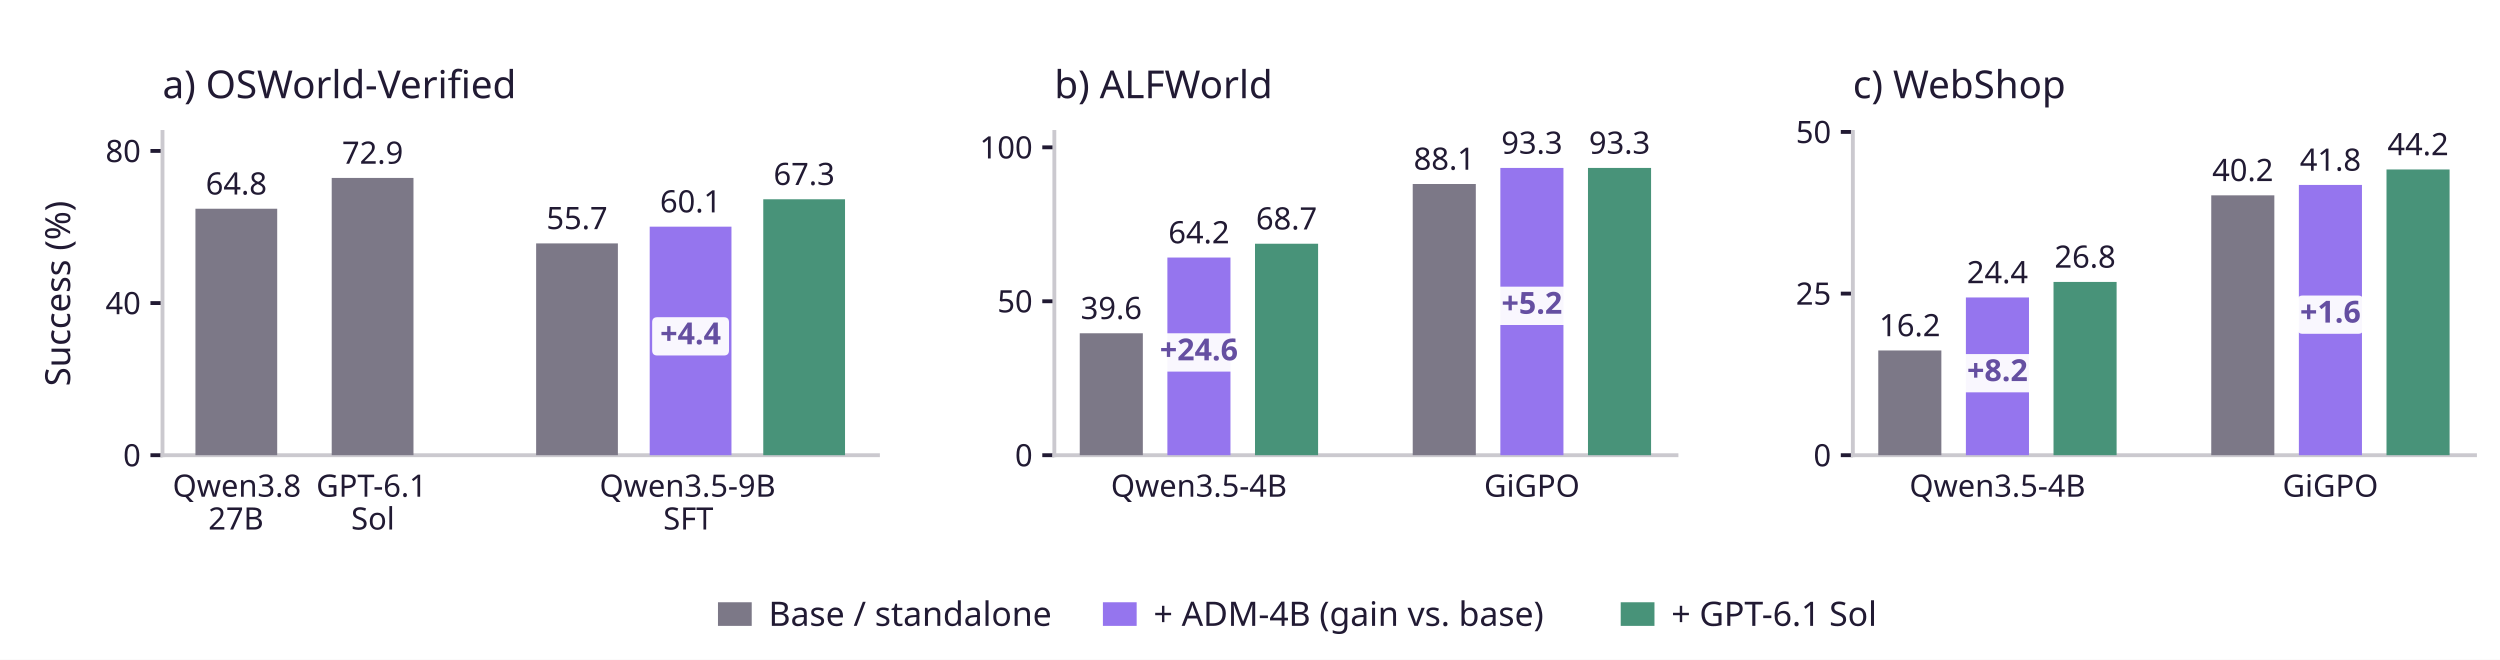
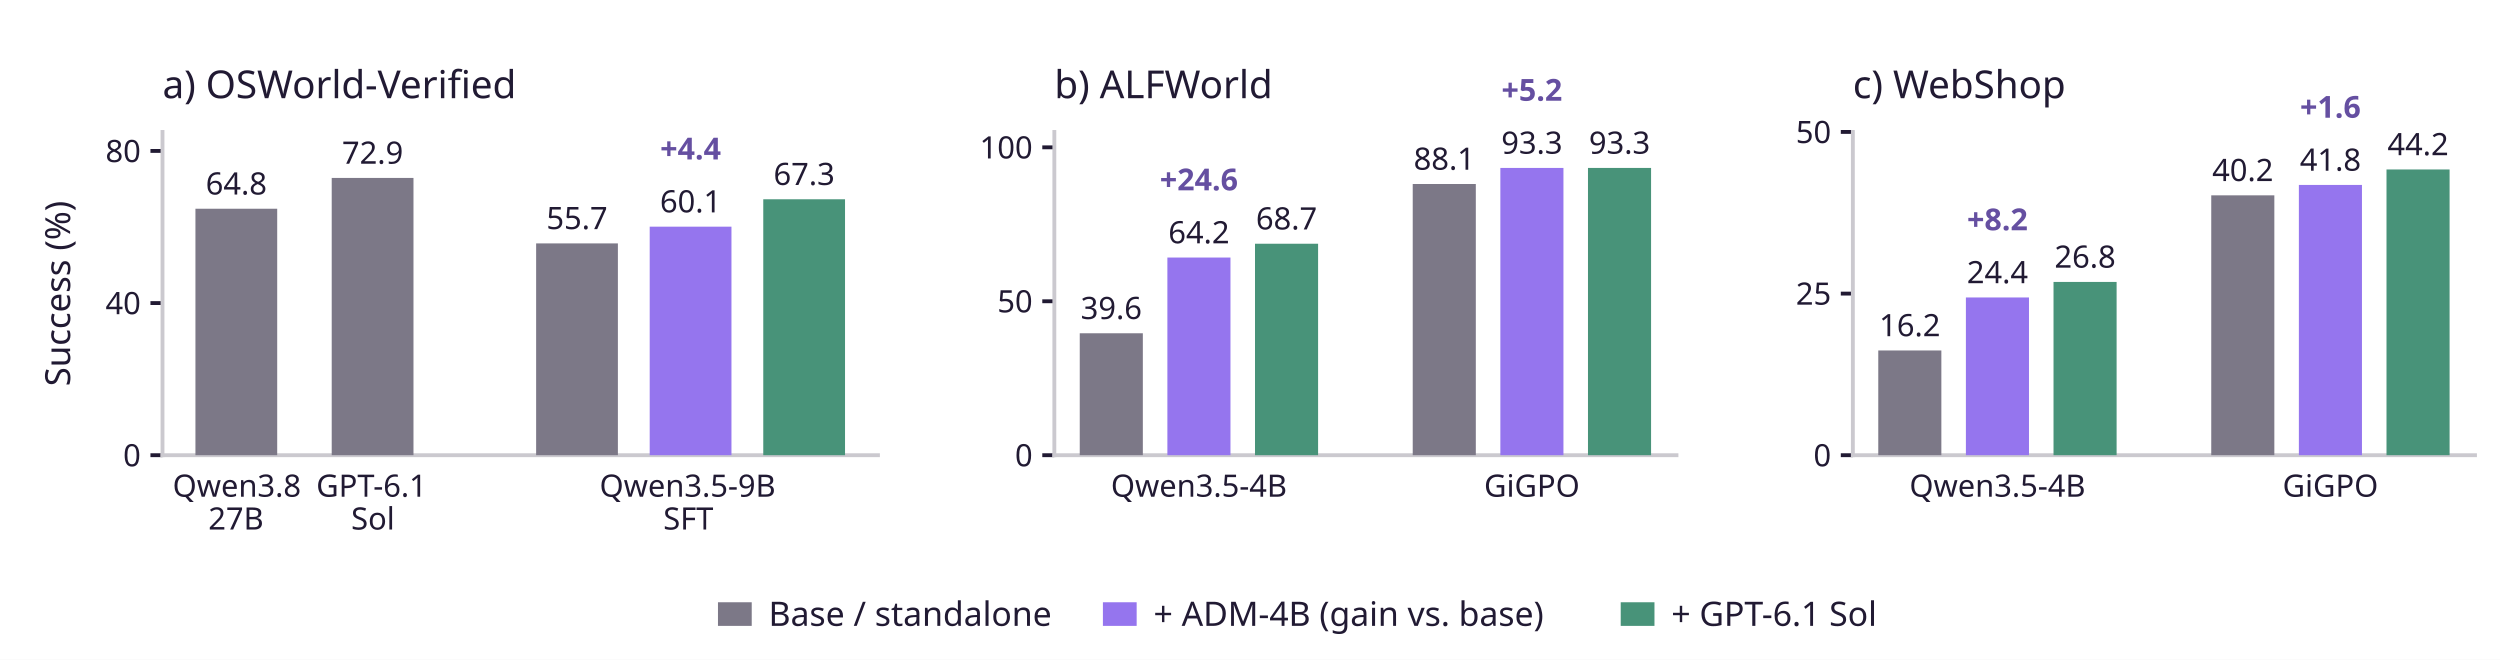
<svg xmlns="http://www.w3.org/2000/svg" xmlns:xlink="http://www.w3.org/1999/xlink" width="518.4pt" height="136.8pt" viewBox="0 0 518.4 136.8" version="1.1">
  <defs>
    <style type="text/css">*{stroke-linejoin: round; stroke-linecap: butt}</style>
  </defs>
  <g id="figure_1">
    <g id="patch_1">
      <path d="M 0 136.8 L 518.4 136.8 L 518.4 0 L 0 0 z " style="fill: #ffffff" />
    </g>
    <g id="axes_1">
      <g id="patch_2">
        <path d="M 33.696 94.392 L 182.054 94.392 L 182.054 27.36 L 33.696 27.36 z " style="fill: #ffffff" />
      </g>
      <g id="matplotlib.axis_1">
        <g id="xtick_1">
          <g id="line2d_1" />
          <g id="text_1">
            <text style="fill: #211a33; font: 6.4px 'Albert Sans'" transform="translate(35.79281 103)">Qwen3.8</text>
            <text style="fill: #211a33; font: 6.4px 'Albert Sans'" transform="translate(43.18881 109.8096)">27B</text>
          </g>
        </g>
        <g id="xtick_2">
          <g id="line2d_2" />
          <g id="text_2">
            <text style="fill: #211a33; font: 6.4px 'Albert Sans'" transform="translate(65.57205 103)">GPT-6.1</text>
            <text style="fill: #211a33; font: 6.4px 'Albert Sans'" transform="translate(72.80705 109.8096)">Sol</text>
          </g>
        </g>
        <g id="xtick_3">
          <g id="line2d_3" />
          <g id="text_3">
            <text style="fill: #211a33; font: 6.4px 'Albert Sans'" transform="translate(124.3181 103)">Qwen3.5-9B</text>
            <text style="fill: #211a33; font: 6.4px 'Albert Sans'" transform="translate(137.5311 109.8096)">SFT</text>
          </g>
        </g>
      </g>
      <g id="matplotlib.axis_2">
        <g id="ytick_1">
          <g id="line2d_4">
            <defs>
-               <path id="mea58f36809" d="M 0 0 L -2.5 0 " style="stroke: #211a33; stroke-width: 0.8" />
+               <path id="mbb9f290731" d="M 0 0 L -2.5 0 " style="stroke: #211a33; stroke-width: 0.8" />
            </defs>
            <g>
-               <use xlink:href="#mea58f36809" x="33.696" y="94.392" style="fill: #211a33; stroke: #211a33; stroke-width: 0.8" />
+               <use xlink:href="#mbb9f290731" x="33.696" y="94.392" style="fill: #211a33; stroke: #211a33; stroke-width: 0.8" />
            </g>
          </g>
          <g id="text_4">
            <text style="fill: #211a33; font: 6.4px 'Albert Sans'; text-anchor: end" x="29.196" y="96.696" transform="rotate(-0 29.196 96.696)">0</text>
          </g>
        </g>
        <g id="ytick_2">
          <g id="line2d_5">
            <g>
-               <use xlink:href="#mea58f36809" x="33.696" y="62.848" style="fill: #211a33; stroke: #211a33; stroke-width: 0.8" />
+               <use xlink:href="#mbb9f290731" x="33.696" y="62.848" style="fill: #211a33; stroke: #211a33; stroke-width: 0.8" />
            </g>
          </g>
          <g id="text_5">
            <text style="fill: #211a33; font: 6.4px 'Albert Sans'; text-anchor: end" x="29.196" y="65.152" transform="rotate(-0 29.196 65.15153)">40</text>
          </g>
        </g>
        <g id="ytick_3">
          <g id="line2d_6">
            <g>
-               <use xlink:href="#mea58f36809" x="33.696" y="31.303" style="fill: #211a33; stroke: #211a33; stroke-width: 0.8" />
+               <use xlink:href="#mbb9f290731" x="33.696" y="31.303" style="fill: #211a33; stroke: #211a33; stroke-width: 0.8" />
            </g>
          </g>
          <g id="text_6">
            <text style="fill: #211a33; font: 6.4px 'Albert Sans'; text-anchor: end" x="29.196" y="33.607" transform="rotate(-0 29.196 33.60706)">80</text>
          </g>
        </g>
        <g id="text_7">
          <text style="fill: #211a33; font: 7.2px 'Albert Sans'; text-anchor: middle" x="14.538" y="60.876" transform="rotate(-90 14.538 60.876)">Success (%)</text>
        </g>
      </g>
      <g id="patch_3">
        <path d="M 33.696 94.392 L 33.696 27.36 " style="fill: none; stroke: #cbc9cf; stroke-width: 0.8; stroke-linejoin: miter; stroke-linecap: square" />
      </g>
      <g id="patch_4">
        <path d="M 33.696 94.392 L 182.054 94.392 " style="fill: none; stroke: #cbc9cf; stroke-width: 0.8; stroke-linejoin: miter; stroke-linecap: square" />
      </g>
      <g id="patch_5">
-         <path d="M 40.525 94.392 L 57.48 94.392 L 57.48 43.29 L 40.525 43.29 z " clip-path="url(#pc8748523b4)" style="fill: #7c7887" />
+         <path d="M 40.525 94.392 L 57.48 94.392 L 57.48 43.29 L 40.525 43.29 z " clip-path="url(#p0d7c31a6cf)" style="fill: #7c7887" />
      </g>
      <g id="text_8">
        <text style="fill: #211a33; font: 6.4px 'Albert Sans'; text-anchor: middle" x="49.003" y="40.334" transform="rotate(-0 49.00281 40.33416)">64.8</text>
      </g>
      <g id="patch_6">
-         <path d="M 68.784 94.392 L 85.739 94.392 L 85.739 36.902 L 68.784 36.902 z " clip-path="url(#pc8748523b4)" style="fill: #7c7887" />
+         <path d="M 68.784 94.392 L 85.739 94.392 L 85.739 36.902 L 68.784 36.902 z " clip-path="url(#p0d7c31a6cf)" style="fill: #7c7887" />
      </g>
      <g id="text_9">
        <text style="fill: #211a33; font: 6.4px 'Albert Sans'; text-anchor: middle" x="77.262" y="33.946" transform="rotate(-0 77.26155 33.9464)">72.9</text>
      </g>
      <g id="patch_7">
-         <path d="M 111.172 94.392 L 128.127 94.392 L 128.127 50.466 L 111.172 50.466 z " clip-path="url(#pc8748523b4)" style="fill: #7c7887" />
+         <path d="M 111.172 94.392 L 128.127 94.392 L 128.127 50.466 L 111.172 50.466 z " clip-path="url(#p0d7c31a6cf)" style="fill: #7c7887" />
      </g>
      <g id="text_10">
        <text style="fill: #211a33; font: 6.4px 'Albert Sans'; text-anchor: middle" x="119.65" y="47.511" transform="rotate(-0 119.6496 47.51053)">55.7</text>
      </g>
      <g id="patch_8">
-         <path d="M 134.721 94.392 L 151.676 94.392 L 151.676 46.996 L 134.721 46.996 z " clip-path="url(#pc8748523b4)" style="fill: #9575ee" />
+         <path d="M 134.721 94.392 L 151.676 94.392 L 151.676 46.996 L 134.721 46.996 z " clip-path="url(#p0d7c31a6cf)" style="fill: #9575ee" />
      </g>
      <g id="text_11">
        <text style="fill: #211a33; font: 6.4px 'Albert Sans'; text-anchor: middle" x="143.199" y="44.041" transform="rotate(-0 143.1986 44.04063)">60.1</text>
      </g>
      <g id="patch_9">
-         <path d="M 158.27 94.392 L 175.225 94.392 L 175.225 41.318 L 158.27 41.318 z " clip-path="url(#pc8748523b4)" style="fill: #489379" />
+         <path d="M 158.27 94.392 L 175.225 94.392 L 175.225 41.318 L 158.27 41.318 z " clip-path="url(#p0d7c31a6cf)" style="fill: #489379" />
      </g>
      <g id="text_12">
        <text style="fill: #211a33; font: 6.4px 'Albert Sans'; text-anchor: middle" x="166.748" y="38.363" transform="rotate(-0 166.7475 38.36263)">67.3</text>
      </g>
      <g id="text_13">
        <text style="fill: #211a33; font: 8px 'Albert Sans'; text-anchor: start" x="33.696" y="20.36" transform="rotate(-0 33.696 20.36)">a) OSWorld-Verified</text>
      </g>
      <g id="text_14">
-         <g id="patch_10">
-           <path d="M 136.303 73.715 L 150.095 73.715 Q 151.166 73.715 151.166 72.644 L 151.166 66.848 Q 151.166 65.777 150.095 65.777 L 136.303 65.777 Q 135.232 65.777 135.232 66.848 L 135.232 72.644 Q 135.232 73.715 136.303 73.715 z " style="fill: #ffffff; opacity: 0.94" />
-         </g>
-         <text style="fill: #654fa1; font: 700 6.3px 'Albert Sans'; text-anchor: middle" x="143.199" y="71.384" transform="rotate(-0 143.1986 71.3843)">+4.4</text>
+         <text style="fill: #654fa1; font: 700 6.3px 'Albert Sans'; text-anchor: middle" x="143.199" y="33.061" transform="rotate(-0 143.1986 33.06063)">+4.4</text>
      </g>
    </g>
    <g id="axes_2">
-       <g id="patch_11">
+       <g id="patch_10">
        <path d="M 218.628 94.392 L 347.635 94.392 L 347.635 27.36 L 218.628 27.36 z " style="fill: #ffffff" />
      </g>
      <g id="matplotlib.axis_3">
        <g id="xtick_4">
          <g id="line2d_7" />
          <g id="text_15">
            <text style="fill: #211a33; font: 6.4px 'Albert Sans'; text-anchor: middle" x="248.608" y="103" transform="rotate(-0 248.6085 103)">Qwen3.5-4B</text>
          </g>
        </g>
        <g id="xtick_5">
          <g id="line2d_8" />
          <g id="text_16">
            <text style="fill: #211a33; font: 6.4px 'Albert Sans'; text-anchor: middle" x="317.655" y="103" transform="rotate(-0 317.6546 103)">GiGPO</text>
          </g>
        </g>
      </g>
      <g id="matplotlib.axis_4">
        <g id="ytick_4">
          <g id="line2d_9">
            <g>
-               <use xlink:href="#mea58f36809" x="218.628" y="94.392" style="fill: #211a33; stroke: #211a33; stroke-width: 0.8" />
+               <use xlink:href="#mbb9f290731" x="218.628" y="94.392" style="fill: #211a33; stroke: #211a33; stroke-width: 0.8" />
            </g>
          </g>
          <g id="text_17">
            <text style="fill: #211a33; font: 6.4px 'Albert Sans'; text-anchor: end" x="214.128" y="96.696" transform="rotate(-0 214.1279 96.696)">0</text>
          </g>
        </g>
        <g id="ytick_5">
          <g id="line2d_10">
            <g>
-               <use xlink:href="#mea58f36809" x="218.628" y="62.472" style="fill: #211a33; stroke: #211a33; stroke-width: 0.8" />
+               <use xlink:href="#mbb9f290731" x="218.628" y="62.472" style="fill: #211a33; stroke: #211a33; stroke-width: 0.8" />
            </g>
          </g>
          <g id="text_18">
            <text style="fill: #211a33; font: 6.4px 'Albert Sans'; text-anchor: end" x="214.128" y="64.776" transform="rotate(-0 214.1279 64.776)">50</text>
          </g>
        </g>
        <g id="ytick_6">
          <g id="line2d_11">
            <g>
-               <use xlink:href="#mea58f36809" x="218.628" y="30.552" style="fill: #211a33; stroke: #211a33; stroke-width: 0.8" />
+               <use xlink:href="#mbb9f290731" x="218.628" y="30.552" style="fill: #211a33; stroke: #211a33; stroke-width: 0.8" />
            </g>
          </g>
          <g id="text_19">
            <text style="fill: #211a33; font: 6.4px 'Albert Sans'; text-anchor: end" x="214.128" y="32.856" transform="rotate(-0 214.1279 32.856)">100</text>
          </g>
        </g>
      </g>
+       <g id="patch_11">
+         <path d="M 218.628 94.392 L 218.628 27.36 " style="fill: none; stroke: #cbc9cf; stroke-width: 0.8; stroke-linejoin: miter; stroke-linecap: square" />
+       </g>
      <g id="patch_12">
-         <path d="M 218.628 94.392 L 218.628 27.36 " style="fill: none; stroke: #cbc9cf; stroke-width: 0.8; stroke-linejoin: miter; stroke-linecap: square" />
+         <path d="M 218.628 94.392 L 347.635 94.392 " style="fill: none; stroke: #cbc9cf; stroke-width: 0.8; stroke-linejoin: miter; stroke-linecap: square" />
      </g>
      <g id="patch_13">
-         <path d="M 218.628 94.392 L 347.635 94.392 " style="fill: none; stroke: #cbc9cf; stroke-width: 0.8; stroke-linejoin: miter; stroke-linecap: square" />
-       </g>
-       <g id="patch_14">
-         <path d="M 223.897 94.392 L 236.98 94.392 L 236.98 69.111 L 223.897 69.111 z " clip-path="url(#p2f7e45a9a5)" style="fill: #7c7887" />
+         <path d="M 223.897 94.392 L 236.98 94.392 L 236.98 69.111 L 223.897 69.111 z " clip-path="url(#p7c0ff608c7)" style="fill: #7c7887" />
      </g>
      <g id="text_20">
        <text style="fill: #211a33; font: 6.4px 'Albert Sans'; text-anchor: middle" x="230.438" y="66.156" transform="rotate(-0 230.4384 66.15556)">39.6</text>
      </g>
-       <g id="patch_15">
-         <path d="M 242.067 94.392 L 255.15 94.392 L 255.15 53.407 L 242.067 53.407 z " clip-path="url(#p2f7e45a9a5)" style="fill: #9575ee" />
+       <g id="patch_14">
+         <path d="M 242.067 94.392 L 255.15 94.392 L 255.15 53.407 L 242.067 53.407 z " clip-path="url(#p7c0ff608c7)" style="fill: #9575ee" />
      </g>
      <g id="text_21">
        <text style="fill: #211a33; font: 6.4px 'Albert Sans'; text-anchor: middle" x="248.608" y="50.451" transform="rotate(-0 248.6085 50.45092)">64.2</text>
      </g>
-       <g id="patch_16">
-         <path d="M 260.237 94.392 L 273.32 94.392 L 273.32 50.534 L 260.237 50.534 z " clip-path="url(#p2f7e45a9a5)" style="fill: #489379" />
+       <g id="patch_15">
+         <path d="M 260.237 94.392 L 273.32 94.392 L 273.32 50.534 L 260.237 50.534 z " clip-path="url(#p7c0ff608c7)" style="fill: #489379" />
      </g>
      <g id="text_22">
        <text style="fill: #211a33; font: 6.4px 'Albert Sans'; text-anchor: middle" x="266.779" y="47.578" transform="rotate(-0 266.7785 47.57812)">68.7</text>
      </g>
-       <g id="patch_17">
-         <path d="M 292.943 94.392 L 306.026 94.392 L 306.026 38.149 L 292.943 38.149 z " clip-path="url(#p2f7e45a9a5)" style="fill: #7c7887" />
+       <g id="patch_16">
+         <path d="M 292.943 94.392 L 306.026 94.392 L 306.026 38.149 L 292.943 38.149 z " clip-path="url(#p7c0ff608c7)" style="fill: #7c7887" />
      </g>
      <g id="text_23">
        <text style="fill: #211a33; font: 6.4px 'Albert Sans'; text-anchor: middle" x="299.485" y="35.193" transform="rotate(-0 299.4846 35.19316)">88.1</text>
      </g>
-       <g id="patch_18">
-         <path d="M 311.113 94.392 L 324.196 94.392 L 324.196 34.829 L 311.113 34.829 z " clip-path="url(#p2f7e45a9a5)" style="fill: #9575ee" />
+       <g id="patch_17">
+         <path d="M 311.113 94.392 L 324.196 94.392 L 324.196 34.829 L 311.113 34.829 z " clip-path="url(#p7c0ff608c7)" style="fill: #9575ee" />
      </g>
      <g id="text_24">
        <text style="fill: #211a33; font: 6.4px 'Albert Sans'; text-anchor: middle" x="317.655" y="31.873" transform="rotate(-0 317.6546 31.87348)">93.3</text>
      </g>
-       <g id="patch_19">
-         <path d="M 329.283 94.392 L 342.366 94.392 L 342.366 34.829 L 329.283 34.829 z " clip-path="url(#p2f7e45a9a5)" style="fill: #489379" />
+       <g id="patch_18">
+         <path d="M 329.283 94.392 L 342.366 94.392 L 342.366 34.829 L 329.283 34.829 z " clip-path="url(#p7c0ff608c7)" style="fill: #489379" />
      </g>
      <g id="text_25">
        <text style="fill: #211a33; font: 6.4px 'Albert Sans'; text-anchor: middle" x="335.825" y="31.873" transform="rotate(-0 335.8247 31.87348)">93.3</text>
      </g>
      <g id="text_26">
        <text style="fill: #211a33; font: 8px 'Albert Sans'; text-anchor: start" x="218.628" y="20.36" transform="rotate(-0 218.6279 20.36)">b) ALFWorld</text>
      </g>
      <g id="text_27">
-         <g id="patch_20">
-           <path d="M 239.983 77.049 L 257.234 77.049 Q 258.305 77.049 258.305 75.978 L 258.305 70.182 Q 258.305 69.111 257.234 69.111 L 239.983 69.111 Q 238.912 69.111 238.912 70.182 L 238.912 75.978 Q 238.912 77.049 239.983 77.049 z " style="fill: #ffffff; opacity: 0.94" />
-         </g>
-         <text style="fill: #654fa1; font: 700 6.3px 'Albert Sans'; text-anchor: middle" x="248.608" y="74.718" transform="rotate(-0 248.6085 74.71765)">+24.6</text>
+         <text style="fill: #654fa1; font: 700 6.3px 'Albert Sans'; text-anchor: middle" x="248.608" y="39.471" transform="rotate(-0 248.6085 39.47092)">+24.6</text>
      </g>
      <g id="text_28">
-         <g id="patch_21">
-           <path d="M 311.071 67.388 L 324.239 67.388 Q 325.31 67.388 325.31 66.317 L 325.31 60.521 Q 325.31 59.45 324.239 59.45 L 311.071 59.45 Q 310 59.45 310 60.521 L 310 66.317 Q 310 67.388 311.071 67.388 z " style="fill: #ffffff; opacity: 0.94" />
-         </g>
-         <text style="fill: #654fa1; font: 700 6.3px 'Albert Sans'; text-anchor: middle" x="317.655" y="65.057" transform="rotate(-0 317.6546 65.05739)">+5.2</text>
+         <text style="fill: #654fa1; font: 700 6.3px 'Albert Sans'; text-anchor: middle" x="317.655" y="20.893" transform="rotate(-0 317.6546 20.89348)">+5.2</text>
      </g>
    </g>
    <g id="axes_3">
-       <g id="patch_22">
+       <g id="patch_19">
        <path d="M 384.209 94.392 L 513.216 94.392 L 513.216 27.36 L 384.209 27.36 z " style="fill: #ffffff" />
      </g>
      <g id="matplotlib.axis_5">
        <g id="xtick_6">
          <g id="line2d_12" />
          <g id="text_29">
            <text style="fill: #211a33; font: 6.4px 'Albert Sans'; text-anchor: middle" x="414.189" y="103" transform="rotate(-0 414.1893 103)">Qwen3.5-4B</text>
          </g>
        </g>
        <g id="xtick_7">
          <g id="line2d_13" />
          <g id="text_30">
            <text style="fill: #211a33; font: 6.4px 'Albert Sans'; text-anchor: middle" x="483.235" y="103" transform="rotate(-0 483.2354 103)">GiGPO</text>
          </g>
        </g>
      </g>
      <g id="matplotlib.axis_6">
        <g id="ytick_7">
          <g id="line2d_14">
            <g>
-               <use xlink:href="#mea58f36809" x="384.209" y="94.392" style="fill: #211a33; stroke: #211a33; stroke-width: 0.8" />
+               <use xlink:href="#mbb9f290731" x="384.209" y="94.392" style="fill: #211a33; stroke: #211a33; stroke-width: 0.8" />
            </g>
          </g>
          <g id="text_31">
            <text style="fill: #211a33; font: 6.4px 'Albert Sans'; text-anchor: end" x="379.709" y="96.696" transform="rotate(-0 379.7087 96.696)">0</text>
          </g>
        </g>
        <g id="ytick_8">
          <g id="line2d_15">
            <g>
-               <use xlink:href="#mea58f36809" x="384.209" y="60.876" style="fill: #211a33; stroke: #211a33; stroke-width: 0.8" />
+               <use xlink:href="#mbb9f290731" x="384.209" y="60.876" style="fill: #211a33; stroke: #211a33; stroke-width: 0.8" />
            </g>
          </g>
          <g id="text_32">
            <text style="fill: #211a33; font: 6.4px 'Albert Sans'; text-anchor: end" x="379.709" y="63.18" transform="rotate(-0 379.7087 63.18)">25</text>
          </g>
        </g>
        <g id="ytick_9">
          <g id="line2d_16">
            <g>
-               <use xlink:href="#mea58f36809" x="384.209" y="27.36" style="fill: #211a33; stroke: #211a33; stroke-width: 0.8" />
+               <use xlink:href="#mbb9f290731" x="384.209" y="27.36" style="fill: #211a33; stroke: #211a33; stroke-width: 0.8" />
            </g>
          </g>
          <g id="text_33">
            <text style="fill: #211a33; font: 6.4px 'Albert Sans'; text-anchor: end" x="379.709" y="29.664" transform="rotate(-0 379.7087 29.664)">50</text>
          </g>
        </g>
      </g>
-       <g id="patch_23">
+       <g id="patch_20">
        <path d="M 384.209 94.392 L 384.209 27.36 " style="fill: none; stroke: #cbc9cf; stroke-width: 0.8; stroke-linejoin: miter; stroke-linecap: square" />
      </g>
-       <g id="patch_24">
+       <g id="patch_21">
        <path d="M 384.209 94.392 L 513.216 94.392 " style="fill: none; stroke: #cbc9cf; stroke-width: 0.8; stroke-linejoin: miter; stroke-linecap: square" />
      </g>
-       <g id="patch_25">
-         <path d="M 389.478 94.392 L 402.56 94.392 L 402.56 72.674 L 389.478 72.674 z " clip-path="url(#p6ffab3de94)" style="fill: #7c7887" />
+       <g id="patch_22">
+         <path d="M 389.478 94.392 L 402.56 94.392 L 402.56 72.674 L 389.478 72.674 z " clip-path="url(#p6b9c36423b)" style="fill: #7c7887" />
      </g>
      <g id="text_34">
        <text style="fill: #211a33; font: 6.4px 'Albert Sans'; text-anchor: middle" x="396.019" y="69.718" transform="rotate(-0 396.0193 69.71783)">16.2</text>
      </g>
-       <g id="patch_26">
-         <path d="M 407.648 94.392 L 420.731 94.392 L 420.731 61.68 L 407.648 61.68 z " clip-path="url(#p6ffab3de94)" style="fill: #9575ee" />
+       <g id="patch_23">
+         <path d="M 407.648 94.392 L 420.731 94.392 L 420.731 61.68 L 407.648 61.68 z " clip-path="url(#p6b9c36423b)" style="fill: #9575ee" />
      </g>
      <g id="text_35">
        <text style="fill: #211a33; font: 6.4px 'Albert Sans'; text-anchor: middle" x="414.189" y="58.725" transform="rotate(-0 414.1893 58.72458)">24.4</text>
      </g>
-       <g id="patch_27">
-         <path d="M 425.818 94.392 L 438.901 94.392 L 438.901 58.463 L 425.818 58.463 z " clip-path="url(#p6ffab3de94)" style="fill: #489379" />
+       <g id="patch_24">
+         <path d="M 425.818 94.392 L 438.901 94.392 L 438.901 58.463 L 425.818 58.463 z " clip-path="url(#p6b9c36423b)" style="fill: #489379" />
      </g>
      <g id="text_36">
        <text style="fill: #211a33; font: 6.4px 'Albert Sans'; text-anchor: middle" x="432.359" y="55.507" transform="rotate(-0 432.3593 55.50705)">26.8</text>
      </g>
-       <g id="patch_28">
-         <path d="M 458.524 94.392 L 471.607 94.392 L 471.607 40.498 L 458.524 40.498 z " clip-path="url(#p6ffab3de94)" style="fill: #7c7887" />
+       <g id="patch_25">
+         <path d="M 458.524 94.392 L 471.607 94.392 L 471.607 40.498 L 458.524 40.498 z " clip-path="url(#p6b9c36423b)" style="fill: #7c7887" />
      </g>
      <g id="text_37">
        <text style="fill: #211a33; font: 6.4px 'Albert Sans'; text-anchor: middle" x="465.065" y="37.542" transform="rotate(-0 465.0654 37.54247)">40.2</text>
      </g>
-       <g id="patch_29">
-         <path d="M 476.694 94.392 L 489.777 94.392 L 489.777 38.353 L 476.694 38.353 z " clip-path="url(#p6ffab3de94)" style="fill: #9575ee" />
+       <g id="patch_26">
+         <path d="M 476.694 94.392 L 489.777 94.392 L 489.777 38.353 L 476.694 38.353 z " clip-path="url(#p6b9c36423b)" style="fill: #9575ee" />
      </g>
      <g id="text_38">
        <text style="fill: #211a33; font: 6.4px 'Albert Sans'; text-anchor: middle" x="483.235" y="35.397" transform="rotate(-0 483.2354 35.39745)">41.8</text>
      </g>
-       <g id="patch_30">
-         <path d="M 494.864 94.392 L 507.947 94.392 L 507.947 35.136 L 494.864 35.136 z " clip-path="url(#p6ffab3de94)" style="fill: #489379" />
+       <g id="patch_27">
+         <path d="M 494.864 94.392 L 507.947 94.392 L 507.947 35.136 L 494.864 35.136 z " clip-path="url(#p6b9c36423b)" style="fill: #489379" />
      </g>
      <g id="text_39">
        <text style="fill: #211a33; font: 6.4px 'Albert Sans'; text-anchor: middle" x="501.405" y="32.18" transform="rotate(-0 501.4055 32.17991)">44.2</text>
      </g>
      <g id="text_40">
        <text style="fill: #211a33; font: 8px 'Albert Sans'; text-anchor: start" x="384.209" y="20.36" transform="rotate(-0 384.2087 20.36)">c) WebShop</text>
      </g>
      <g id="text_41">
-         <g id="patch_31">
-           <path d="M 407.587 81.351 L 420.792 81.351 Q 421.863 81.351 421.863 80.28 L 421.863 74.484 Q 421.863 73.413 420.792 73.413 L 407.587 73.413 Q 406.516 73.413 406.516 74.484 L 406.516 80.28 Q 406.516 81.351 407.587 81.351 z " style="fill: #ffffff; opacity: 0.94" />
-         </g>
-         <text style="fill: #654fa1; font: 700 6.3px 'Albert Sans'; text-anchor: middle" x="414.189" y="79.02" transform="rotate(-0 414.1893 79.01996)">+8.2</text>
+         <text style="fill: #654fa1; font: 700 6.3px 'Albert Sans'; text-anchor: middle" x="414.189" y="47.745" transform="rotate(-0 414.1893 47.74458)">+8.2</text>
      </g>
      <g id="text_42">
-         <g id="patch_32">
-           <path d="M 477.487 69.221 L 488.984 69.221 Q 490.055 69.221 490.055 68.15 L 490.055 62.354 Q 490.055 61.283 488.984 61.283 L 477.487 61.283 Q 476.416 61.283 476.416 62.354 L 476.416 68.15 Q 476.416 69.221 477.487 69.221 z " style="fill: #ffffff; opacity: 0.94" />
-         </g>
-         <text style="fill: #654fa1; font: 700 6.3px 'Albert Sans'; text-anchor: middle" x="483.235" y="66.89" transform="rotate(-0 483.2354 66.88985)">+1.6</text>
+         <text style="fill: #654fa1; font: 700 6.3px 'Albert Sans'; text-anchor: middle" x="483.235" y="24.417" transform="rotate(-0 483.2354 24.41745)">+1.6</text>
      </g>
    </g>
    <g id="legend_1">
-       <g id="patch_33">
+       <g id="patch_28">
        <path d="M 148.878 129.784 L 155.878 129.784 L 155.878 124.884 L 148.878 124.884 z " style="fill: #7c7887" />
      </g>
      <g id="text_43">
        <text style="fill: #211a33; font: 7px 'Albert Sans'; text-anchor: start" x="159.378" y="129.784" transform="rotate(-0 159.3782 129.784)">Base / standalone</text>
      </g>
-       <g id="patch_34">
+       <g id="patch_29">
        <path d="M 228.699 129.784 L 235.699 129.784 L 235.699 124.884 L 228.699 124.884 z " style="fill: #9575ee" />
      </g>
      <g id="text_44">
        <text style="fill: #211a33; font: 7px 'Albert Sans'; text-anchor: start" x="239.199" y="129.784" transform="rotate(-0 239.1989 129.784)">+ ADM-4B (gain vs. base)</text>
      </g>
-       <g id="patch_35">
+       <g id="patch_30">
        <path d="M 336.071 129.784 L 343.071 129.784 L 343.071 124.884 L 336.071 124.884 z " style="fill: #489379" />
      </g>
      <g id="text_45">
        <text style="fill: #211a33; font: 7px 'Albert Sans'; text-anchor: start" x="346.571" y="129.784" transform="rotate(-0 346.5713 129.784)">+ GPT-6.1 Sol</text>
      </g>
    </g>
  </g>
  <defs>
-     <clipPath id="pc8748523b4">
+     <clipPath id="p0d7c31a6cf">
      <rect x="33.696" y="27.36" width="148.358" height="67.032" />
    </clipPath>
-     <clipPath id="p2f7e45a9a5">
+     <clipPath id="p7c0ff608c7">
      <rect x="218.628" y="27.36" width="129.007" height="67.032" />
    </clipPath>
-     <clipPath id="p6ffab3de94">
+     <clipPath id="p6b9c36423b">
      <rect x="384.209" y="27.36" width="129.007" height="67.032" />
    </clipPath>
  </defs>
</svg>
